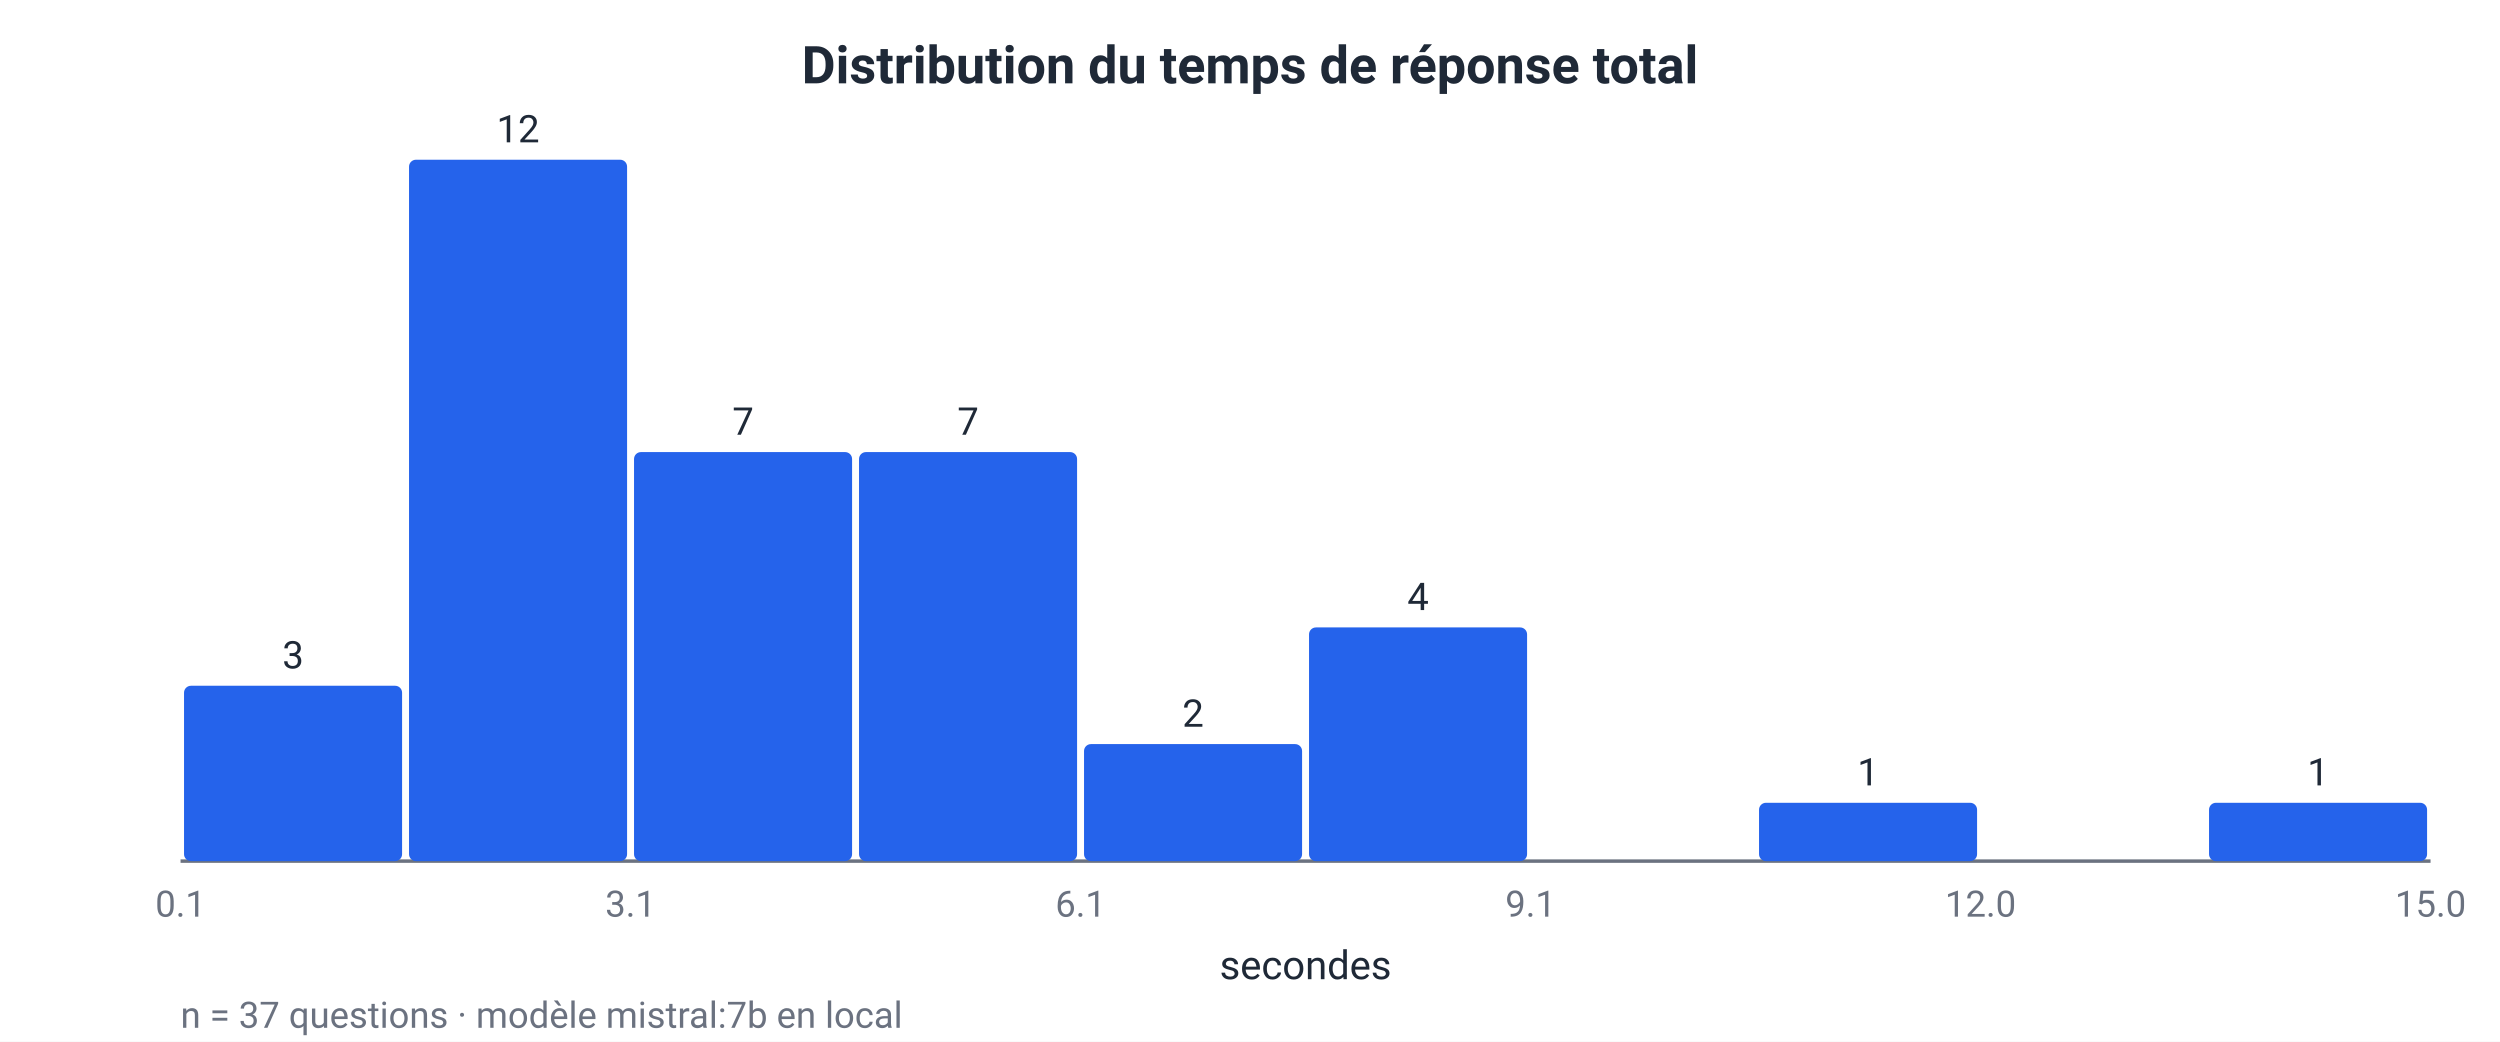
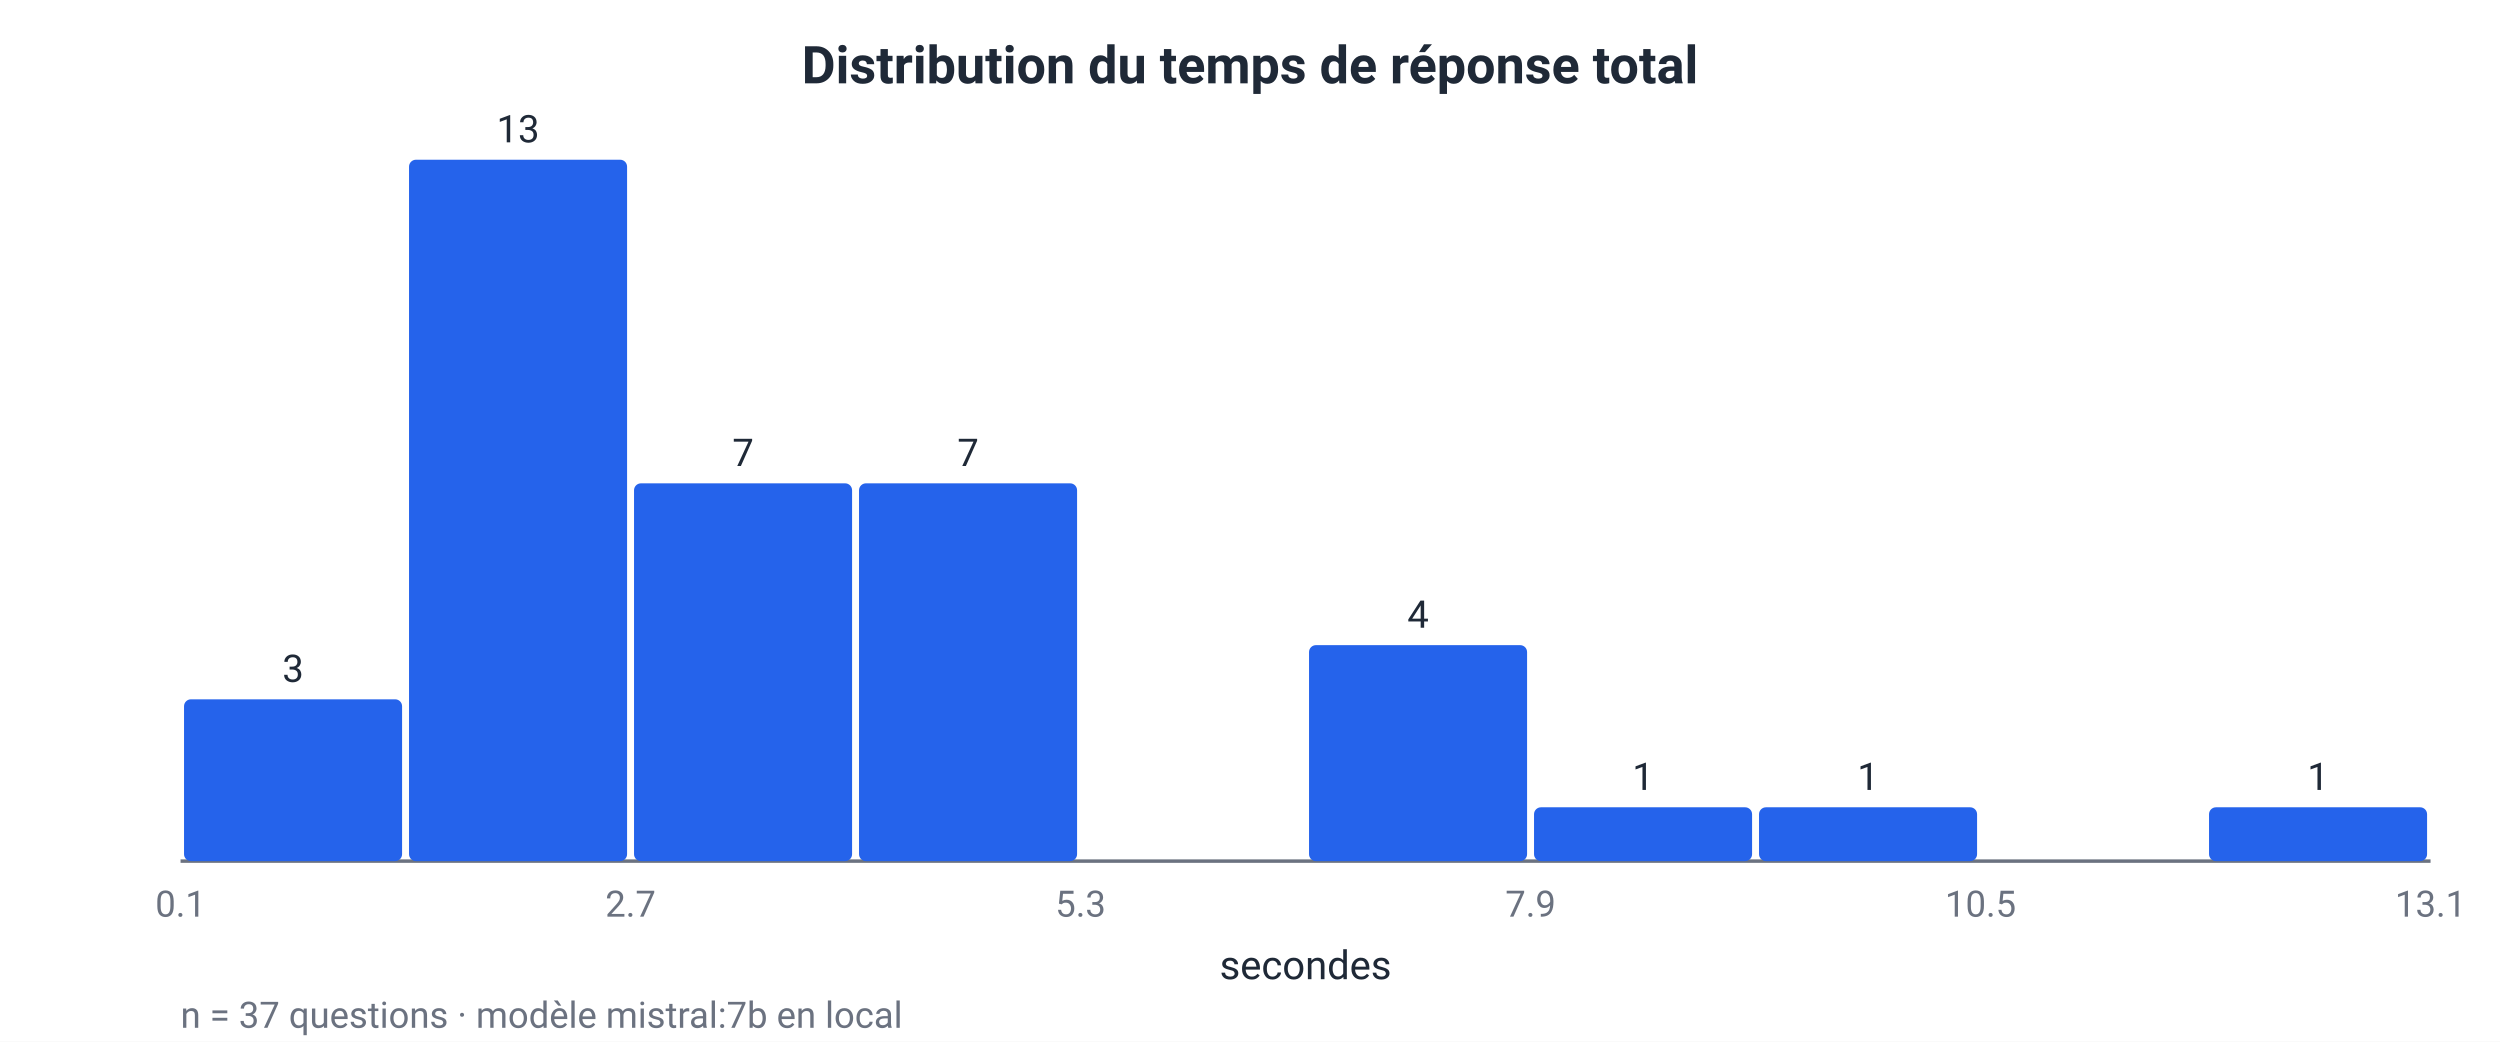
<svg xmlns="http://www.w3.org/2000/svg" width="720" height="300" viewBox="0 0 720 300">
  <rect width="720" height="300" fill="white" />
  <text x="360.0" y="24" text-anchor="middle" font-family="-apple-system,Segoe UI,Roboto,Helvetica,Arial,sans-serif" font-size="15" font-weight="600" fill="#1f2937">Distribution du temps de réponse total</text>
  <line x1="52" y1="248" x2="700" y2="248" stroke="#6b7280" stroke-width="1" />
-   <rect x="53.0" y="197.5" width="62.8" height="50.5" fill="#2563eb" rx="2" />
-   <text x="84.4" y="192.5" text-anchor="middle" font-family="-apple-system,Segoe UI,Roboto,Helvetica,Arial,sans-serif" font-size="11" fill="#1f2937">3</text>
+   <rect x="53.0" y="201.4" width="62.8" height="46.6" fill="#2563eb" rx="2" />
+   <text x="84.4" y="196.4" text-anchor="middle" font-family="-apple-system,Segoe UI,Roboto,Helvetica,Arial,sans-serif" font-size="11" fill="#1f2937">3</text>
  <rect x="117.8" y="46.0" width="62.8" height="202.0" fill="#2563eb" rx="2" />
-   <text x="149.2" y="41.0" text-anchor="middle" font-family="-apple-system,Segoe UI,Roboto,Helvetica,Arial,sans-serif" font-size="11" fill="#1f2937">12</text>
-   <rect x="182.6" y="130.2" width="62.8" height="117.8" fill="#2563eb" rx="2" />
-   <text x="214.0" y="125.2" text-anchor="middle" font-family="-apple-system,Segoe UI,Roboto,Helvetica,Arial,sans-serif" font-size="11" fill="#1f2937">7</text>
-   <rect x="247.4" y="130.2" width="62.8" height="117.8" fill="#2563eb" rx="2" />
-   <text x="278.8" y="125.2" text-anchor="middle" font-family="-apple-system,Segoe UI,Roboto,Helvetica,Arial,sans-serif" font-size="11" fill="#1f2937">7</text>
-   <rect x="312.2" y="214.3" width="62.8" height="33.7" fill="#2563eb" rx="2" />
-   <text x="343.6" y="209.3" text-anchor="middle" font-family="-apple-system,Segoe UI,Roboto,Helvetica,Arial,sans-serif" font-size="11" fill="#1f2937">2</text>
-   <rect x="377.0" y="180.7" width="62.8" height="67.3" fill="#2563eb" rx="2" />
-   <text x="408.4" y="175.7" text-anchor="middle" font-family="-apple-system,Segoe UI,Roboto,Helvetica,Arial,sans-serif" font-size="11" fill="#1f2937">4</text>
-   <rect x="441.8" y="248.0" width="62.8" height="0.0" fill="#2563eb" rx="2" />
-   <rect x="506.6" y="231.2" width="62.8" height="16.8" fill="#2563eb" rx="2" />
-   <text x="538.0" y="226.2" text-anchor="middle" font-family="-apple-system,Segoe UI,Roboto,Helvetica,Arial,sans-serif" font-size="11" fill="#1f2937">1</text>
+   <text x="149.2" y="41.0" text-anchor="middle" font-family="-apple-system,Segoe UI,Roboto,Helvetica,Arial,sans-serif" font-size="11" fill="#1f2937">13</text>
+   <rect x="182.6" y="139.2" width="62.8" height="108.8" fill="#2563eb" rx="2" />
+   <text x="214.0" y="134.2" text-anchor="middle" font-family="-apple-system,Segoe UI,Roboto,Helvetica,Arial,sans-serif" font-size="11" fill="#1f2937">7</text>
+   <rect x="247.4" y="139.2" width="62.8" height="108.8" fill="#2563eb" rx="2" />
+   <text x="278.8" y="134.2" text-anchor="middle" font-family="-apple-system,Segoe UI,Roboto,Helvetica,Arial,sans-serif" font-size="11" fill="#1f2937">7</text>
+   <rect x="312.2" y="248.0" width="62.8" height="0.0" fill="#2563eb" rx="2" />
+   <rect x="377.0" y="185.8" width="62.8" height="62.2" fill="#2563eb" rx="2" />
+   <text x="408.4" y="180.8" text-anchor="middle" font-family="-apple-system,Segoe UI,Roboto,Helvetica,Arial,sans-serif" font-size="11" fill="#1f2937">4</text>
+   <rect x="441.8" y="232.5" width="62.8" height="15.5" fill="#2563eb" rx="2" />
+   <text x="473.2" y="227.5" text-anchor="middle" font-family="-apple-system,Segoe UI,Roboto,Helvetica,Arial,sans-serif" font-size="11" fill="#1f2937">1</text>
+   <rect x="506.6" y="232.5" width="62.8" height="15.5" fill="#2563eb" rx="2" />
+   <text x="538.0" y="227.5" text-anchor="middle" font-family="-apple-system,Segoe UI,Roboto,Helvetica,Arial,sans-serif" font-size="11" fill="#1f2937">1</text>
  <rect x="571.4" y="248.0" width="62.8" height="0.0" fill="#2563eb" rx="2" />
-   <rect x="636.2" y="231.2" width="62.8" height="16.8" fill="#2563eb" rx="2" />
-   <text x="667.6" y="226.2" text-anchor="middle" font-family="-apple-system,Segoe UI,Roboto,Helvetica,Arial,sans-serif" font-size="11" fill="#1f2937">1</text>
+   <rect x="636.2" y="232.5" width="62.8" height="15.5" fill="#2563eb" rx="2" />
+   <text x="667.6" y="227.5" text-anchor="middle" font-family="-apple-system,Segoe UI,Roboto,Helvetica,Arial,sans-serif" font-size="11" fill="#1f2937">1</text>
  <text x="52.0" y="264" text-anchor="middle" font-family="-apple-system,Segoe UI,Roboto,Helvetica,Arial,sans-serif" font-size="10.5" fill="#6b7280">0.1</text>
-   <text x="181.6" y="264" text-anchor="middle" font-family="-apple-system,Segoe UI,Roboto,Helvetica,Arial,sans-serif" font-size="10.5" fill="#6b7280">3.1</text>
-   <text x="311.2" y="264" text-anchor="middle" font-family="-apple-system,Segoe UI,Roboto,Helvetica,Arial,sans-serif" font-size="10.5" fill="#6b7280">6.1</text>
-   <text x="440.8" y="264" text-anchor="middle" font-family="-apple-system,Segoe UI,Roboto,Helvetica,Arial,sans-serif" font-size="10.5" fill="#6b7280">9.1</text>
-   <text x="570.4" y="264" text-anchor="middle" font-family="-apple-system,Segoe UI,Roboto,Helvetica,Arial,sans-serif" font-size="10.5" fill="#6b7280">12.0</text>
-   <text x="700.0" y="264" text-anchor="middle" font-family="-apple-system,Segoe UI,Roboto,Helvetica,Arial,sans-serif" font-size="10.5" fill="#6b7280">15.0</text>
+   <text x="181.6" y="264" text-anchor="middle" font-family="-apple-system,Segoe UI,Roboto,Helvetica,Arial,sans-serif" font-size="10.5" fill="#6b7280">2.7</text>
+   <text x="311.2" y="264" text-anchor="middle" font-family="-apple-system,Segoe UI,Roboto,Helvetica,Arial,sans-serif" font-size="10.5" fill="#6b7280">5.3</text>
+   <text x="440.8" y="264" text-anchor="middle" font-family="-apple-system,Segoe UI,Roboto,Helvetica,Arial,sans-serif" font-size="10.5" fill="#6b7280">7.9</text>
+   <text x="570.4" y="264" text-anchor="middle" font-family="-apple-system,Segoe UI,Roboto,Helvetica,Arial,sans-serif" font-size="10.5" fill="#6b7280">10.5</text>
+   <text x="700.0" y="264" text-anchor="middle" font-family="-apple-system,Segoe UI,Roboto,Helvetica,Arial,sans-serif" font-size="10.5" fill="#6b7280">13.1</text>
  <text x="376.0" y="282" text-anchor="middle" font-family="-apple-system,Segoe UI,Roboto,Helvetica,Arial,sans-serif" font-size="11.5" fill="#1f2937">secondes</text>
  <text x="52" y="296" font-family="-apple-system,Segoe UI,Roboto,Helvetica,Arial,sans-serif" font-size="10.5" fill="#6b7280">n = 37 questions · modèle mistral:7b en local</text>
</svg>
